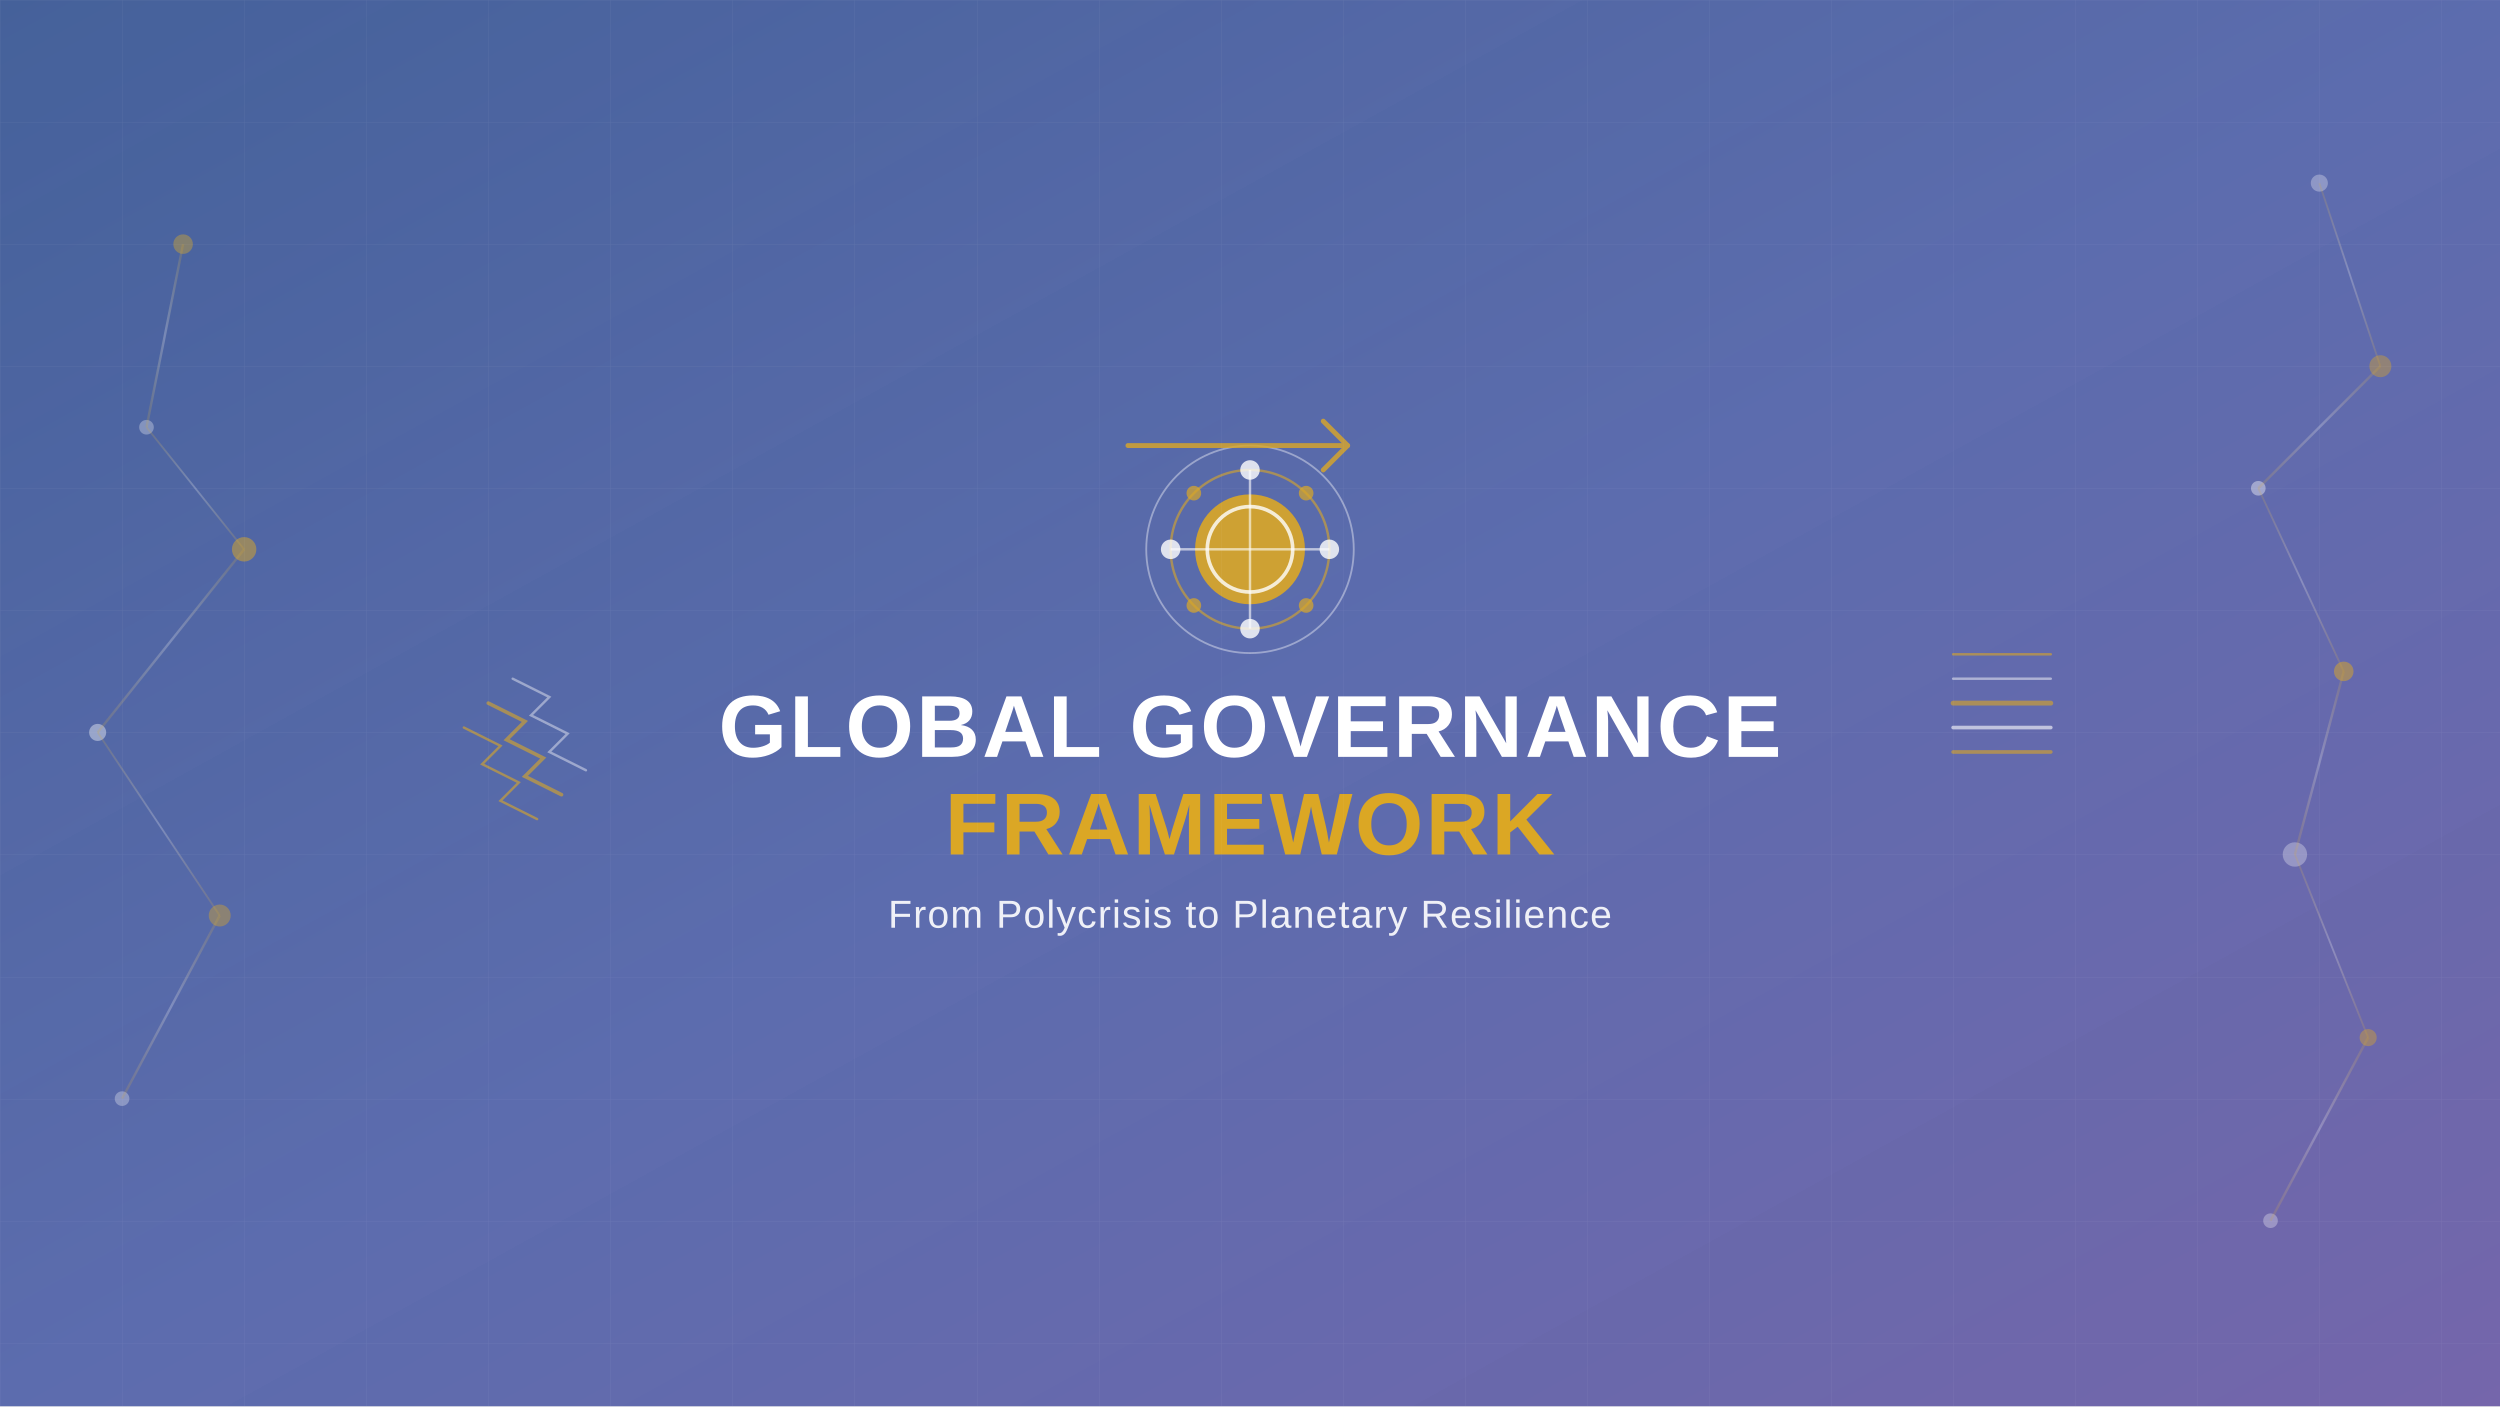
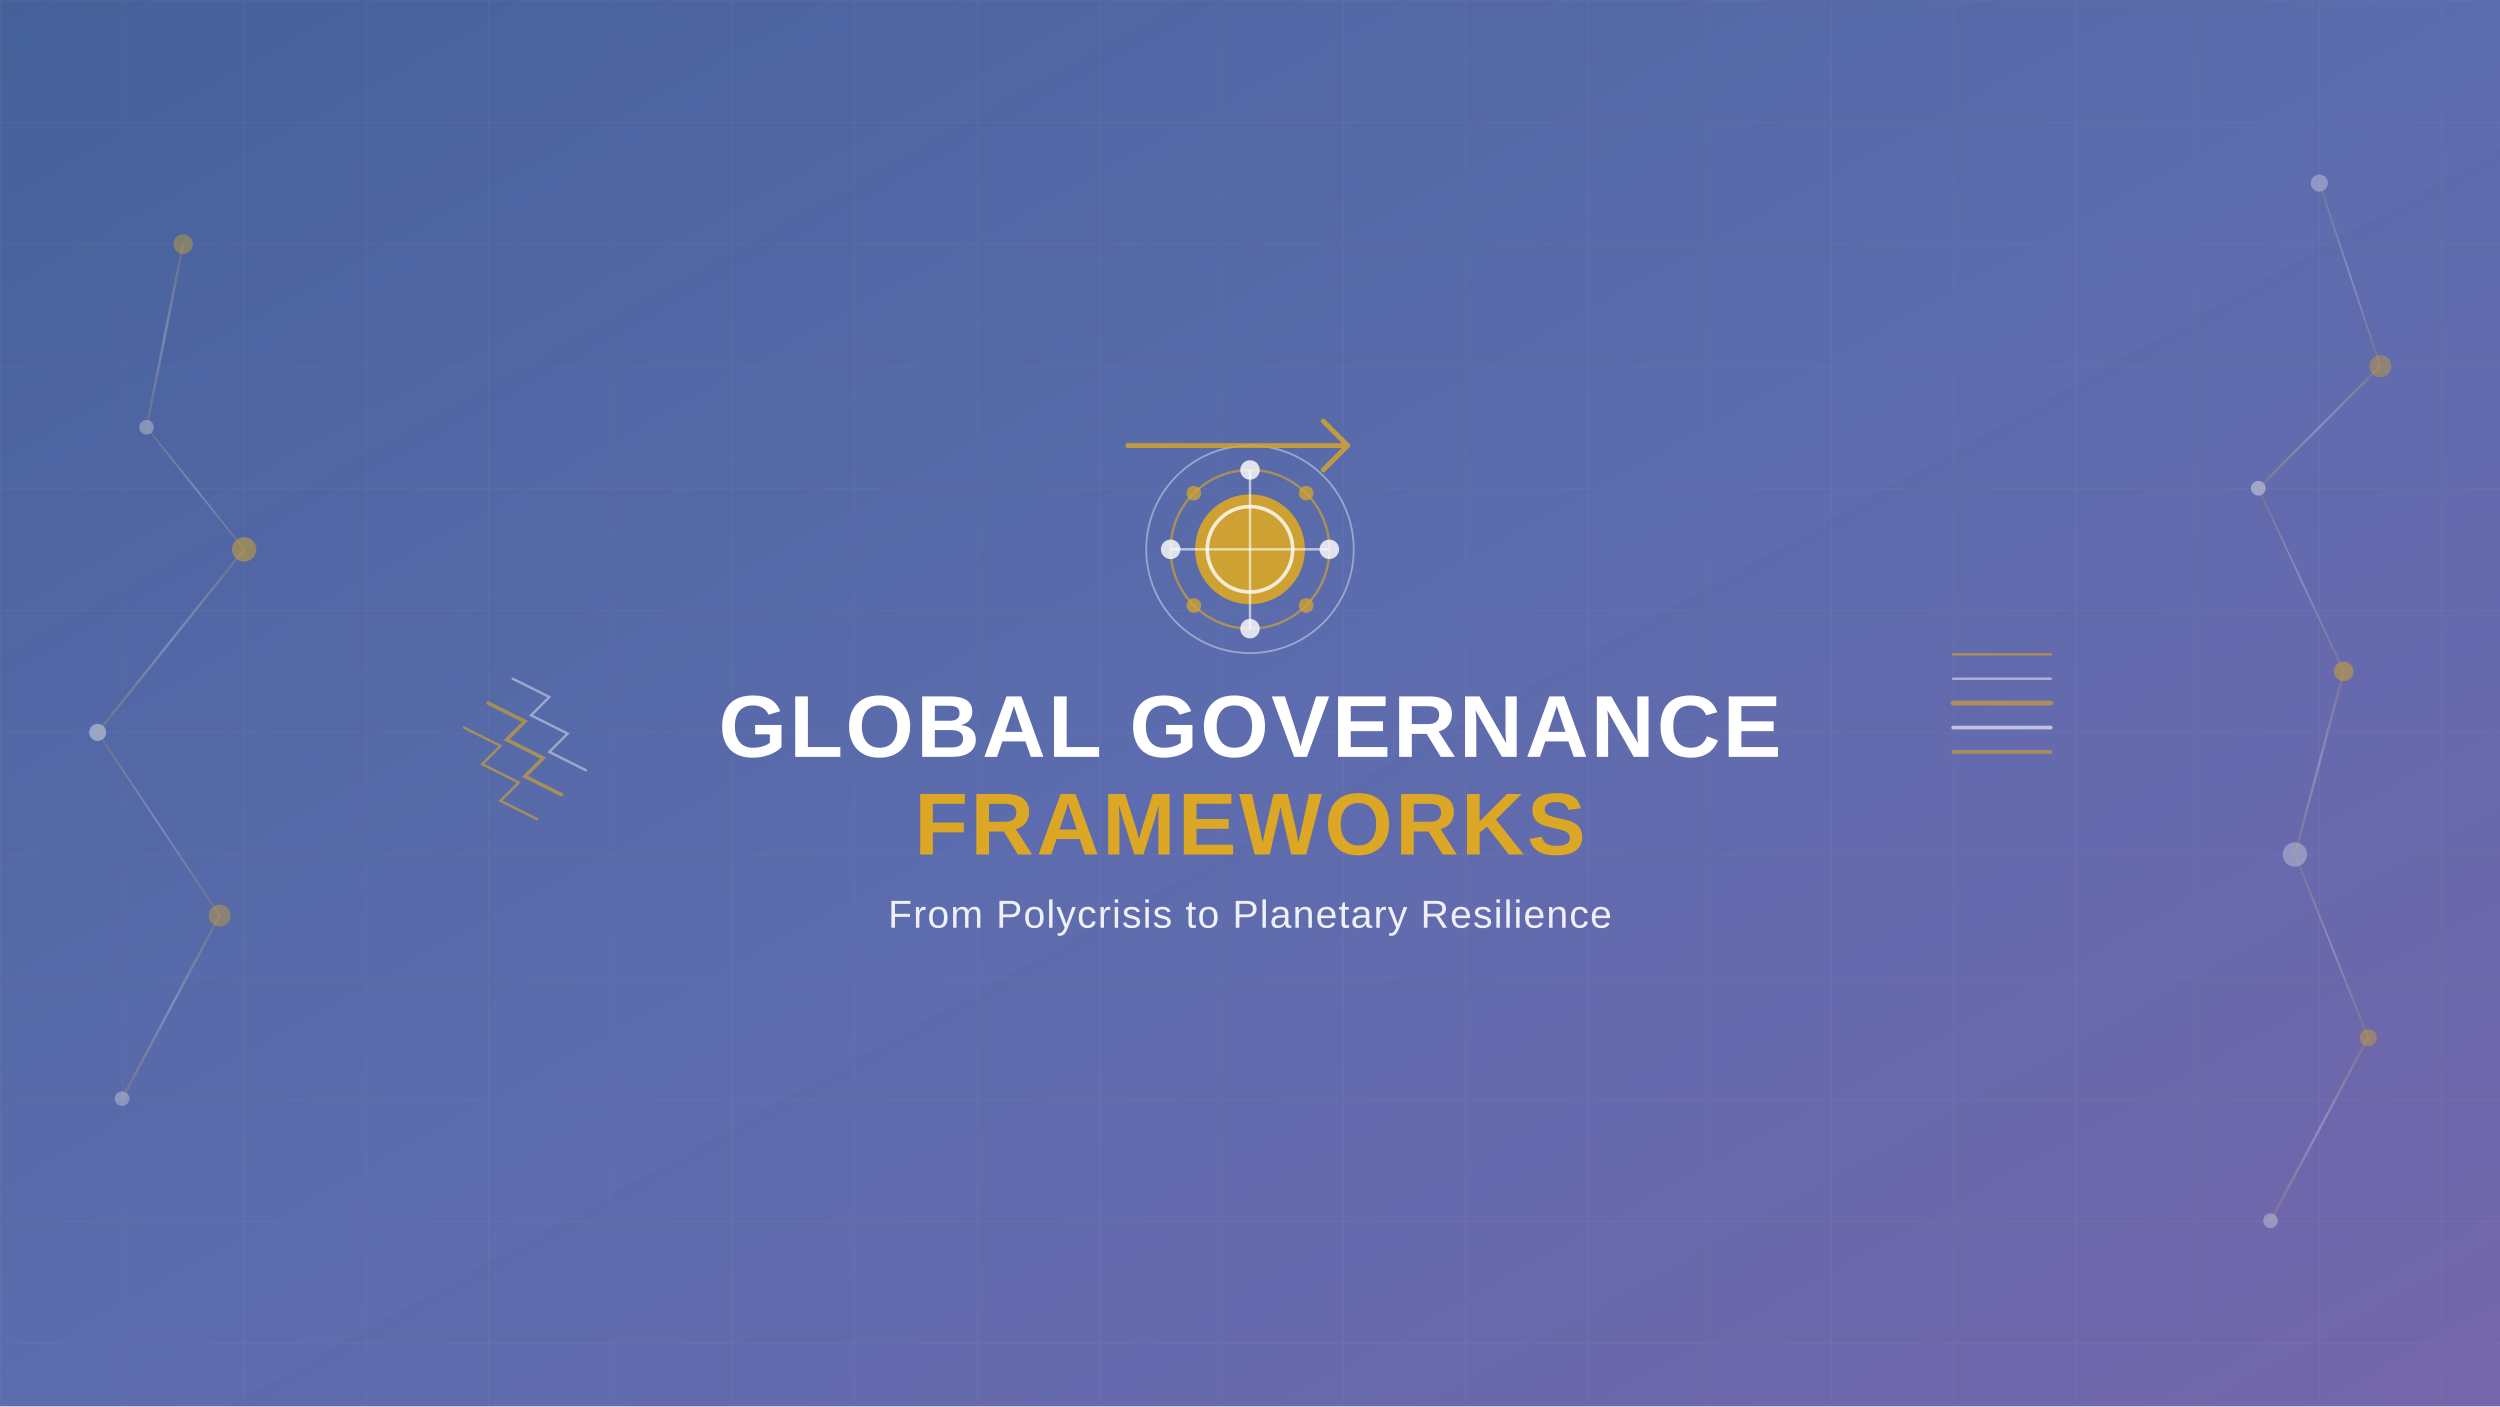
<svg xmlns="http://www.w3.org/2000/svg" width="2048" height="1152" viewBox="0 0 2048 1152">
  <defs>
    <linearGradient id="mainBg" x1="0%" y1="0%" x2="100%" y2="100%">
      <stop offset="0%" style="stop-color:#2B4B8C;stop-opacity:1" />
      <stop offset="50%" style="stop-color:#4B5CA5;stop-opacity:1" />
      <stop offset="100%" style="stop-color:#6B5CA5;stop-opacity:1" />
    </linearGradient>
    <linearGradient id="accentGrad" x1="0%" y1="0%" x2="100%" y2="0%">
      <stop offset="0%" style="stop-color:#DAA520;stop-opacity:0.8" />
      <stop offset="100%" style="stop-color:#B8860B;stop-opacity:0.9" />
    </linearGradient>
    <linearGradient id="lightOverlay" x1="0%" y1="0%" x2="100%" y2="100%">
      <stop offset="0%" style="stop-color:#ffffff;stop-opacity:0.1" />
      <stop offset="100%" style="stop-color:#ffffff;stop-opacity:0.05" />
    </linearGradient>
    <linearGradient id="connectionGrad" x1="0%" y1="0%" x2="100%" y2="0%">
      <stop offset="0%" style="stop-color:#DAA520;stop-opacity:0.6" />
      <stop offset="50%" style="stop-color:#ffffff;stop-opacity:0.8" />
      <stop offset="100%" style="stop-color:#DAA520;stop-opacity:0.6" />
    </linearGradient>
  </defs>
  <rect width="2048" height="1152" fill="url(#mainBg)" />
  <rect width="2048" height="1152" fill="url(#lightOverlay)" />
  <circle cx="150" cy="200" r="8" fill="#DAA520" opacity="0.4" />
  <circle cx="120" cy="350" r="6" fill="#ffffff" opacity="0.3" />
  <circle cx="200" cy="450" r="10" fill="#DAA520" opacity="0.5" />
  <circle cx="80" cy="600" r="7" fill="#ffffff" opacity="0.4" />
  <circle cx="180" cy="750" r="9" fill="#DAA520" opacity="0.4" />
  <circle cx="100" cy="900" r="6" fill="#ffffff" opacity="0.3" />
  <circle cx="1900" cy="150" r="7" fill="#ffffff" opacity="0.3" />
  <circle cx="1950" cy="300" r="9" fill="#DAA520" opacity="0.4" />
  <circle cx="1850" cy="400" r="6" fill="#ffffff" opacity="0.4" />
  <circle cx="1920" cy="550" r="8" fill="#DAA520" opacity="0.5" />
  <circle cx="1880" cy="700" r="10" fill="#ffffff" opacity="0.3" />
  <circle cx="1940" cy="850" r="7" fill="#DAA520" opacity="0.4" />
  <circle cx="1860" cy="1000" r="6" fill="#ffffff" opacity="0.3" />
  <line x1="150" y1="200" x2="120" y2="350" stroke="url(#connectionGrad)" stroke-width="2" opacity="0.3" />
  <line x1="120" y1="350" x2="200" y2="450" stroke="url(#connectionGrad)" stroke-width="1.5" opacity="0.3" />
  <line x1="200" y1="450" x2="80" y2="600" stroke="url(#connectionGrad)" stroke-width="2" opacity="0.3" />
  <line x1="80" y1="600" x2="180" y2="750" stroke="url(#connectionGrad)" stroke-width="1.5" opacity="0.3" />
  <line x1="180" y1="750" x2="100" y2="900" stroke="url(#connectionGrad)" stroke-width="2" opacity="0.3" />
  <line x1="1900" y1="150" x2="1950" y2="300" stroke="url(#connectionGrad)" stroke-width="1.5" opacity="0.3" />
  <line x1="1950" y1="300" x2="1850" y2="400" stroke="url(#connectionGrad)" stroke-width="2" opacity="0.3" />
  <line x1="1850" y1="400" x2="1920" y2="550" stroke="url(#connectionGrad)" stroke-width="1.5" opacity="0.3" />
  <line x1="1920" y1="550" x2="1880" y2="700" stroke="url(#connectionGrad)" stroke-width="2" opacity="0.3" />
  <line x1="1880" y1="700" x2="1940" y2="850" stroke="url(#connectionGrad)" stroke-width="1.5" opacity="0.3" />
  <line x1="1940" y1="850" x2="1860" y2="1000" stroke="url(#connectionGrad)" stroke-width="2" opacity="0.3" />
  <g transform="translate(1024, 450)">
    <circle cx="0" cy="0" r="45" fill="#DAA520" opacity="0.9" />
    <circle cx="0" cy="0" r="35" fill="none" stroke="#ffffff" stroke-width="3" opacity="0.8" />
    <circle cx="0" cy="0" r="65" fill="none" stroke="#DAA520" stroke-width="2" opacity="0.6" />
    <circle cx="0" cy="0" r="85" fill="none" stroke="#ffffff" stroke-width="1.5" opacity="0.4" />
    <circle cx="65" cy="0" r="8" fill="#ffffff" opacity="0.8" />
    <circle cx="-65" cy="0" r="8" fill="#ffffff" opacity="0.8" />
    <circle cx="0" cy="65" r="8" fill="#ffffff" opacity="0.8" />
    <circle cx="0" cy="-65" r="8" fill="#ffffff" opacity="0.8" />
    <circle cx="46" cy="46" r="6" fill="#DAA520" opacity="0.7" />
    <circle cx="-46" cy="46" r="6" fill="#DAA520" opacity="0.7" />
    <circle cx="46" cy="-46" r="6" fill="#DAA520" opacity="0.7" />
    <circle cx="-46" cy="-46" r="6" fill="#DAA520" opacity="0.7" />
    <line x1="0" y1="0" x2="65" y2="0" stroke="#ffffff" stroke-width="2" opacity="0.6" />
    <line x1="0" y1="0" x2="-65" y2="0" stroke="#ffffff" stroke-width="2" opacity="0.6" />
    <line x1="0" y1="0" x2="0" y2="65" stroke="#ffffff" stroke-width="2" opacity="0.6" />
    <line x1="0" y1="0" x2="0" y2="-65" stroke="#ffffff" stroke-width="2" opacity="0.6" />
  </g>
  <text x="1024" y="620" text-anchor="middle" fill="#ffffff" font-family="Arial, sans-serif" font-size="72" font-weight="bold" letter-spacing="2px">
    GLOBAL GOVERNANCE
  </text>
  <text x="1024" y="700" text-anchor="middle" fill="#DAA520" font-family="Arial, sans-serif" font-size="72" font-weight="bold" letter-spacing="2px">
-     FRAMEWORK
+     FRAMEWORKS
  </text>
  <text x="1024" y="760" text-anchor="middle" fill="#ffffff" font-family="Arial, sans-serif" font-size="32" font-weight="300" opacity="0.9" letter-spacing="1px">
    From Polycrisis to Planetary Resilience
  </text>
  <g transform="translate(400, 576)" opacity="0.6">
    <path d="M0,0 L30,15 L15,30 L45,45 L30,60 L60,75" stroke="#DAA520" stroke-width="3" fill="none" stroke-linecap="round" />
    <path d="M20,-20 L50,-5 L35,10 L65,25 L50,40 L80,55" stroke="#ffffff" stroke-width="2" fill="none" stroke-linecap="round" opacity="0.7" />
    <path d="M-20,20 L10,35 L-5,50 L25,65 L10,80 L40,95" stroke="#DAA520" stroke-width="2" fill="none" stroke-linecap="round" />
  </g>
  <g transform="translate(1600, 576)" opacity="0.6">
    <path d="M0,0 L40,0 L80,0" stroke="#DAA520" stroke-width="4" fill="none" stroke-linecap="round" />
    <path d="M0,20 L40,20 L80,20" stroke="#ffffff" stroke-width="3" fill="none" stroke-linecap="round" />
    <path d="M0,40 L40,40 L80,40" stroke="#DAA520" stroke-width="3" fill="none" stroke-linecap="round" />
    <path d="M0,-20 L40,-20 L80,-20" stroke="#ffffff" stroke-width="2" fill="none" stroke-linecap="round" opacity="0.8" />
    <path d="M0,-40 L40,-40 L80,-40" stroke="#DAA520" stroke-width="2" fill="none" stroke-linecap="round" />
  </g>
  <g transform="translate(1024, 365)" opacity="0.8">
    <path d="M-100,0 L80,0" stroke="#DAA520" stroke-width="4" fill="none" stroke-linecap="round" />
    <path d="M60,-20 L80,0 L60,20" stroke="#DAA520" stroke-width="4" fill="none" stroke-linecap="round" stroke-linejoin="round" />
  </g>
  <defs>
    <pattern id="grid" width="100" height="100" patternUnits="userSpaceOnUse">
      <path d="M 100 0 L 0 0 0 100" fill="none" stroke="#ffffff" stroke-width="0.5" opacity="0.1" />
    </pattern>
  </defs>
  <rect width="2048" height="1152" fill="url(#grid)" />
  <rect width="2048" height="1152" fill="url(#lightOverlay)" opacity="0.3" />
</svg>
